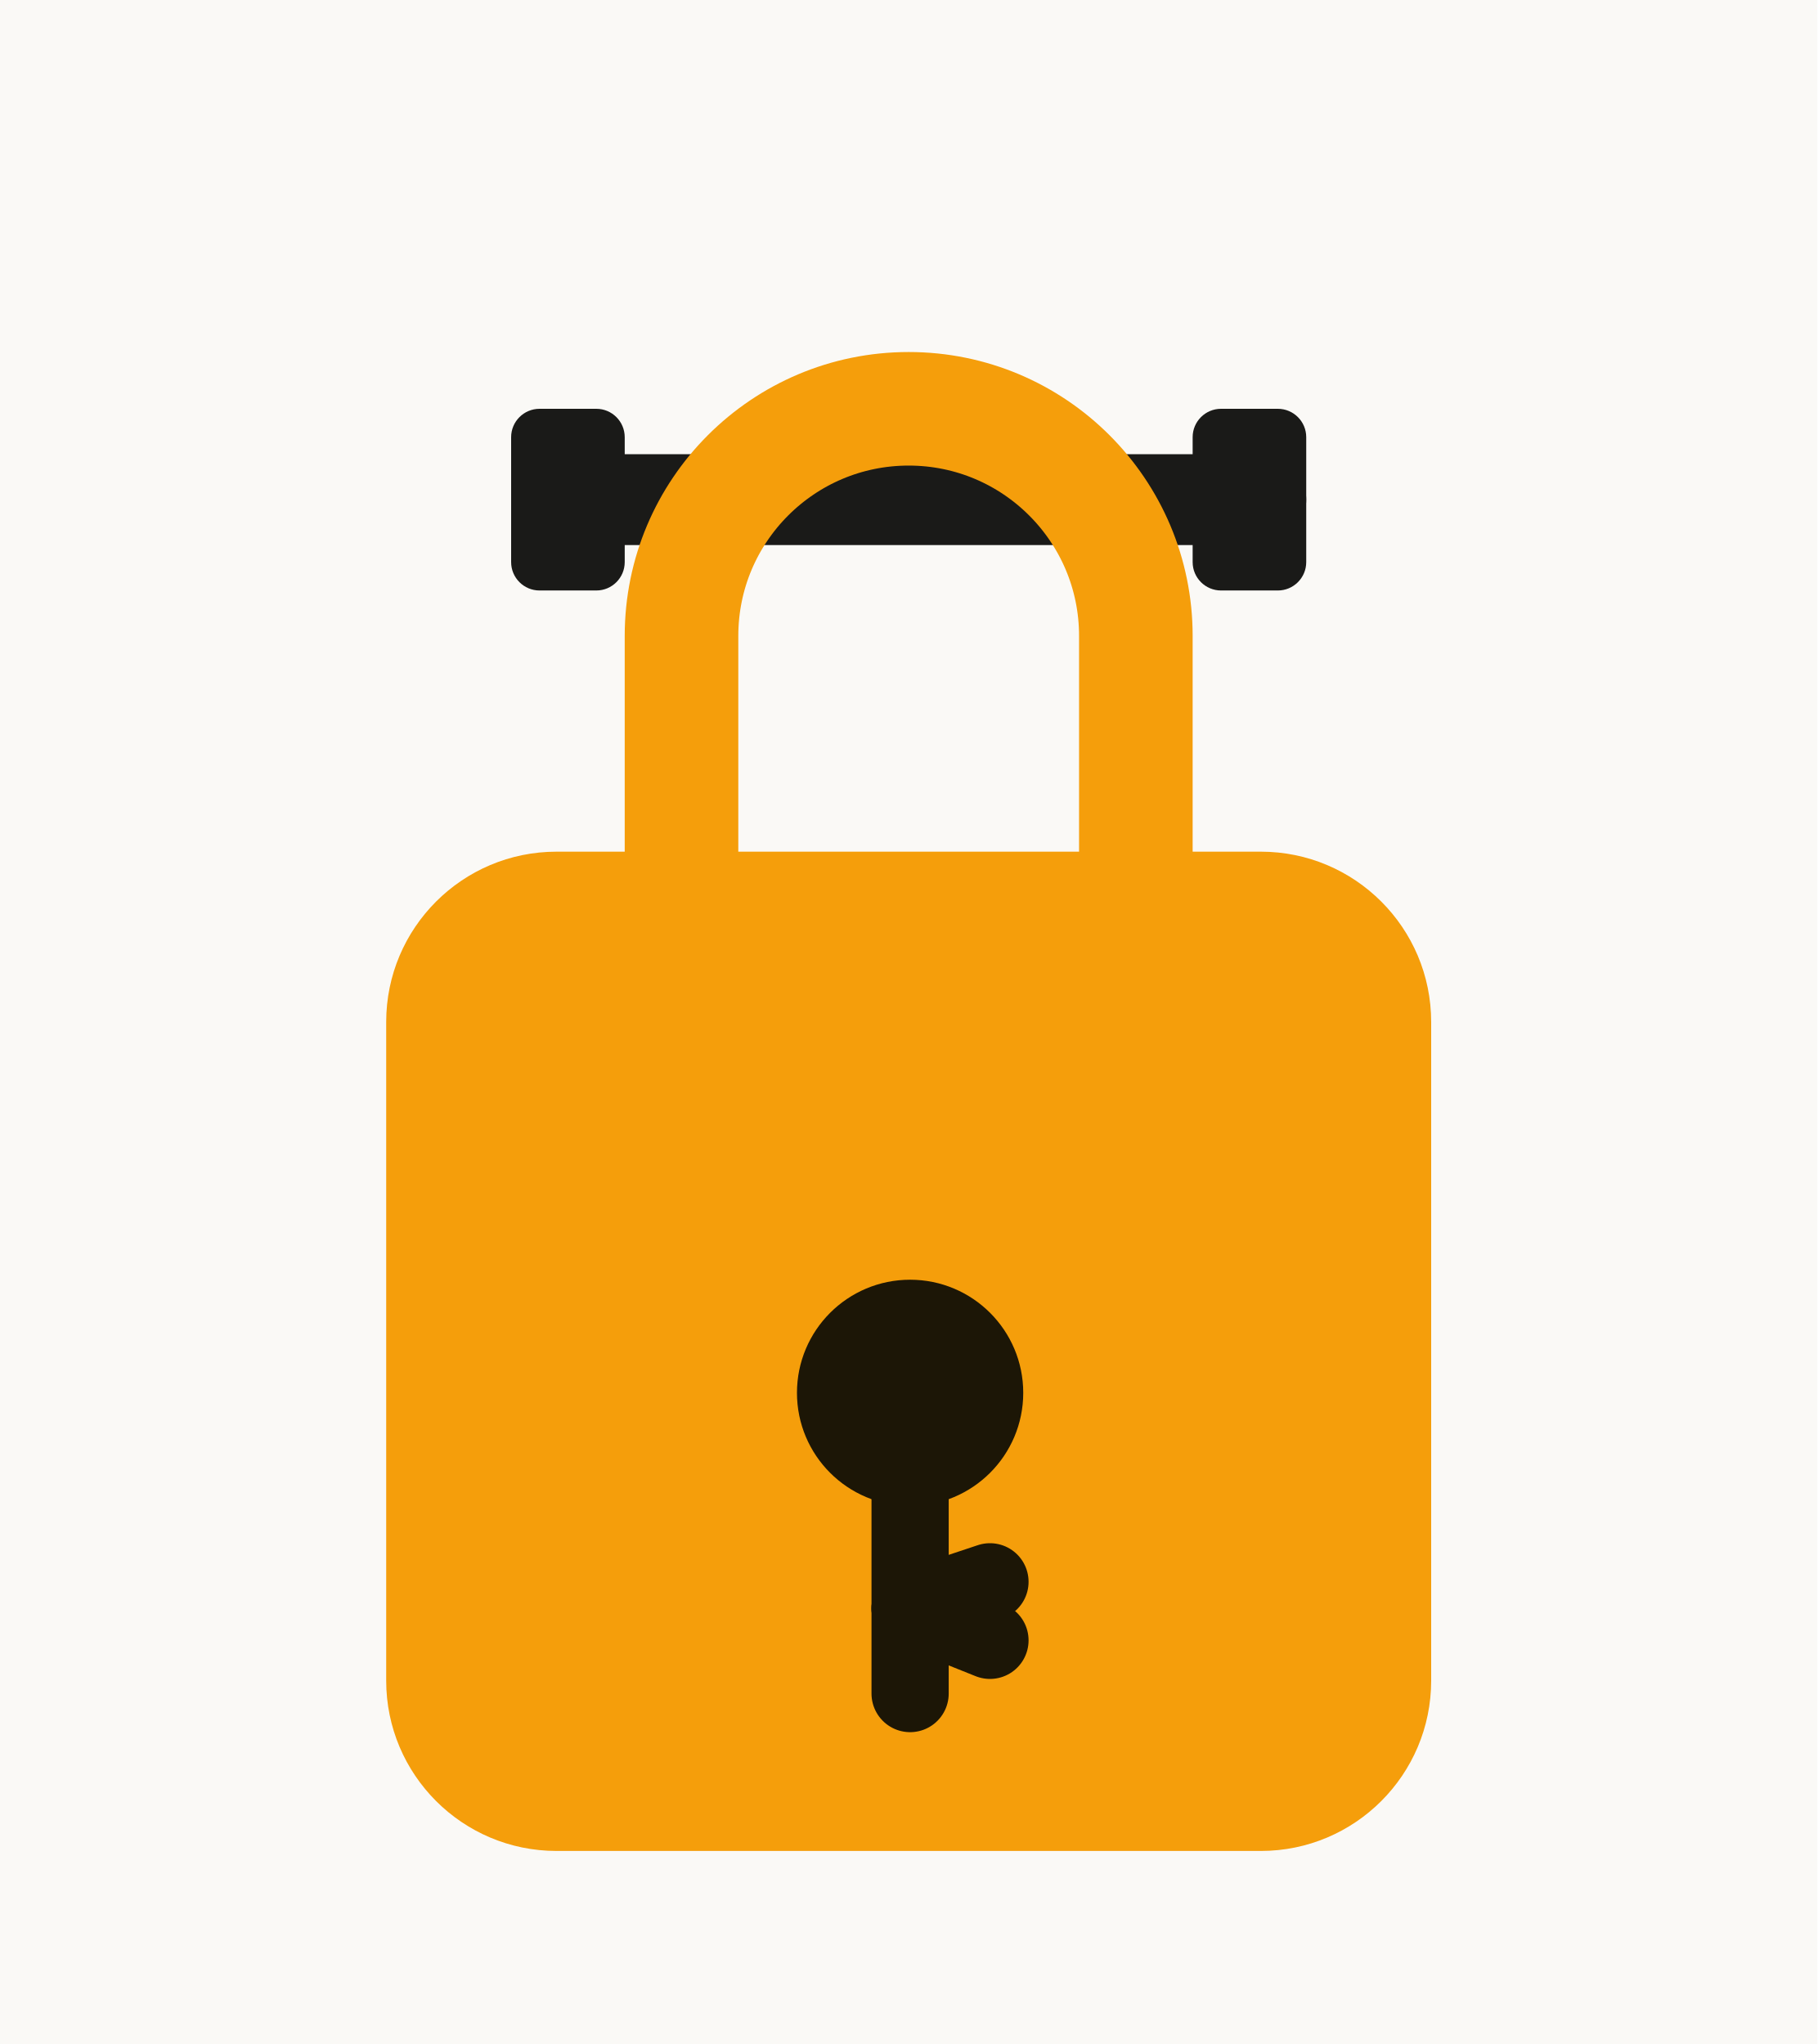
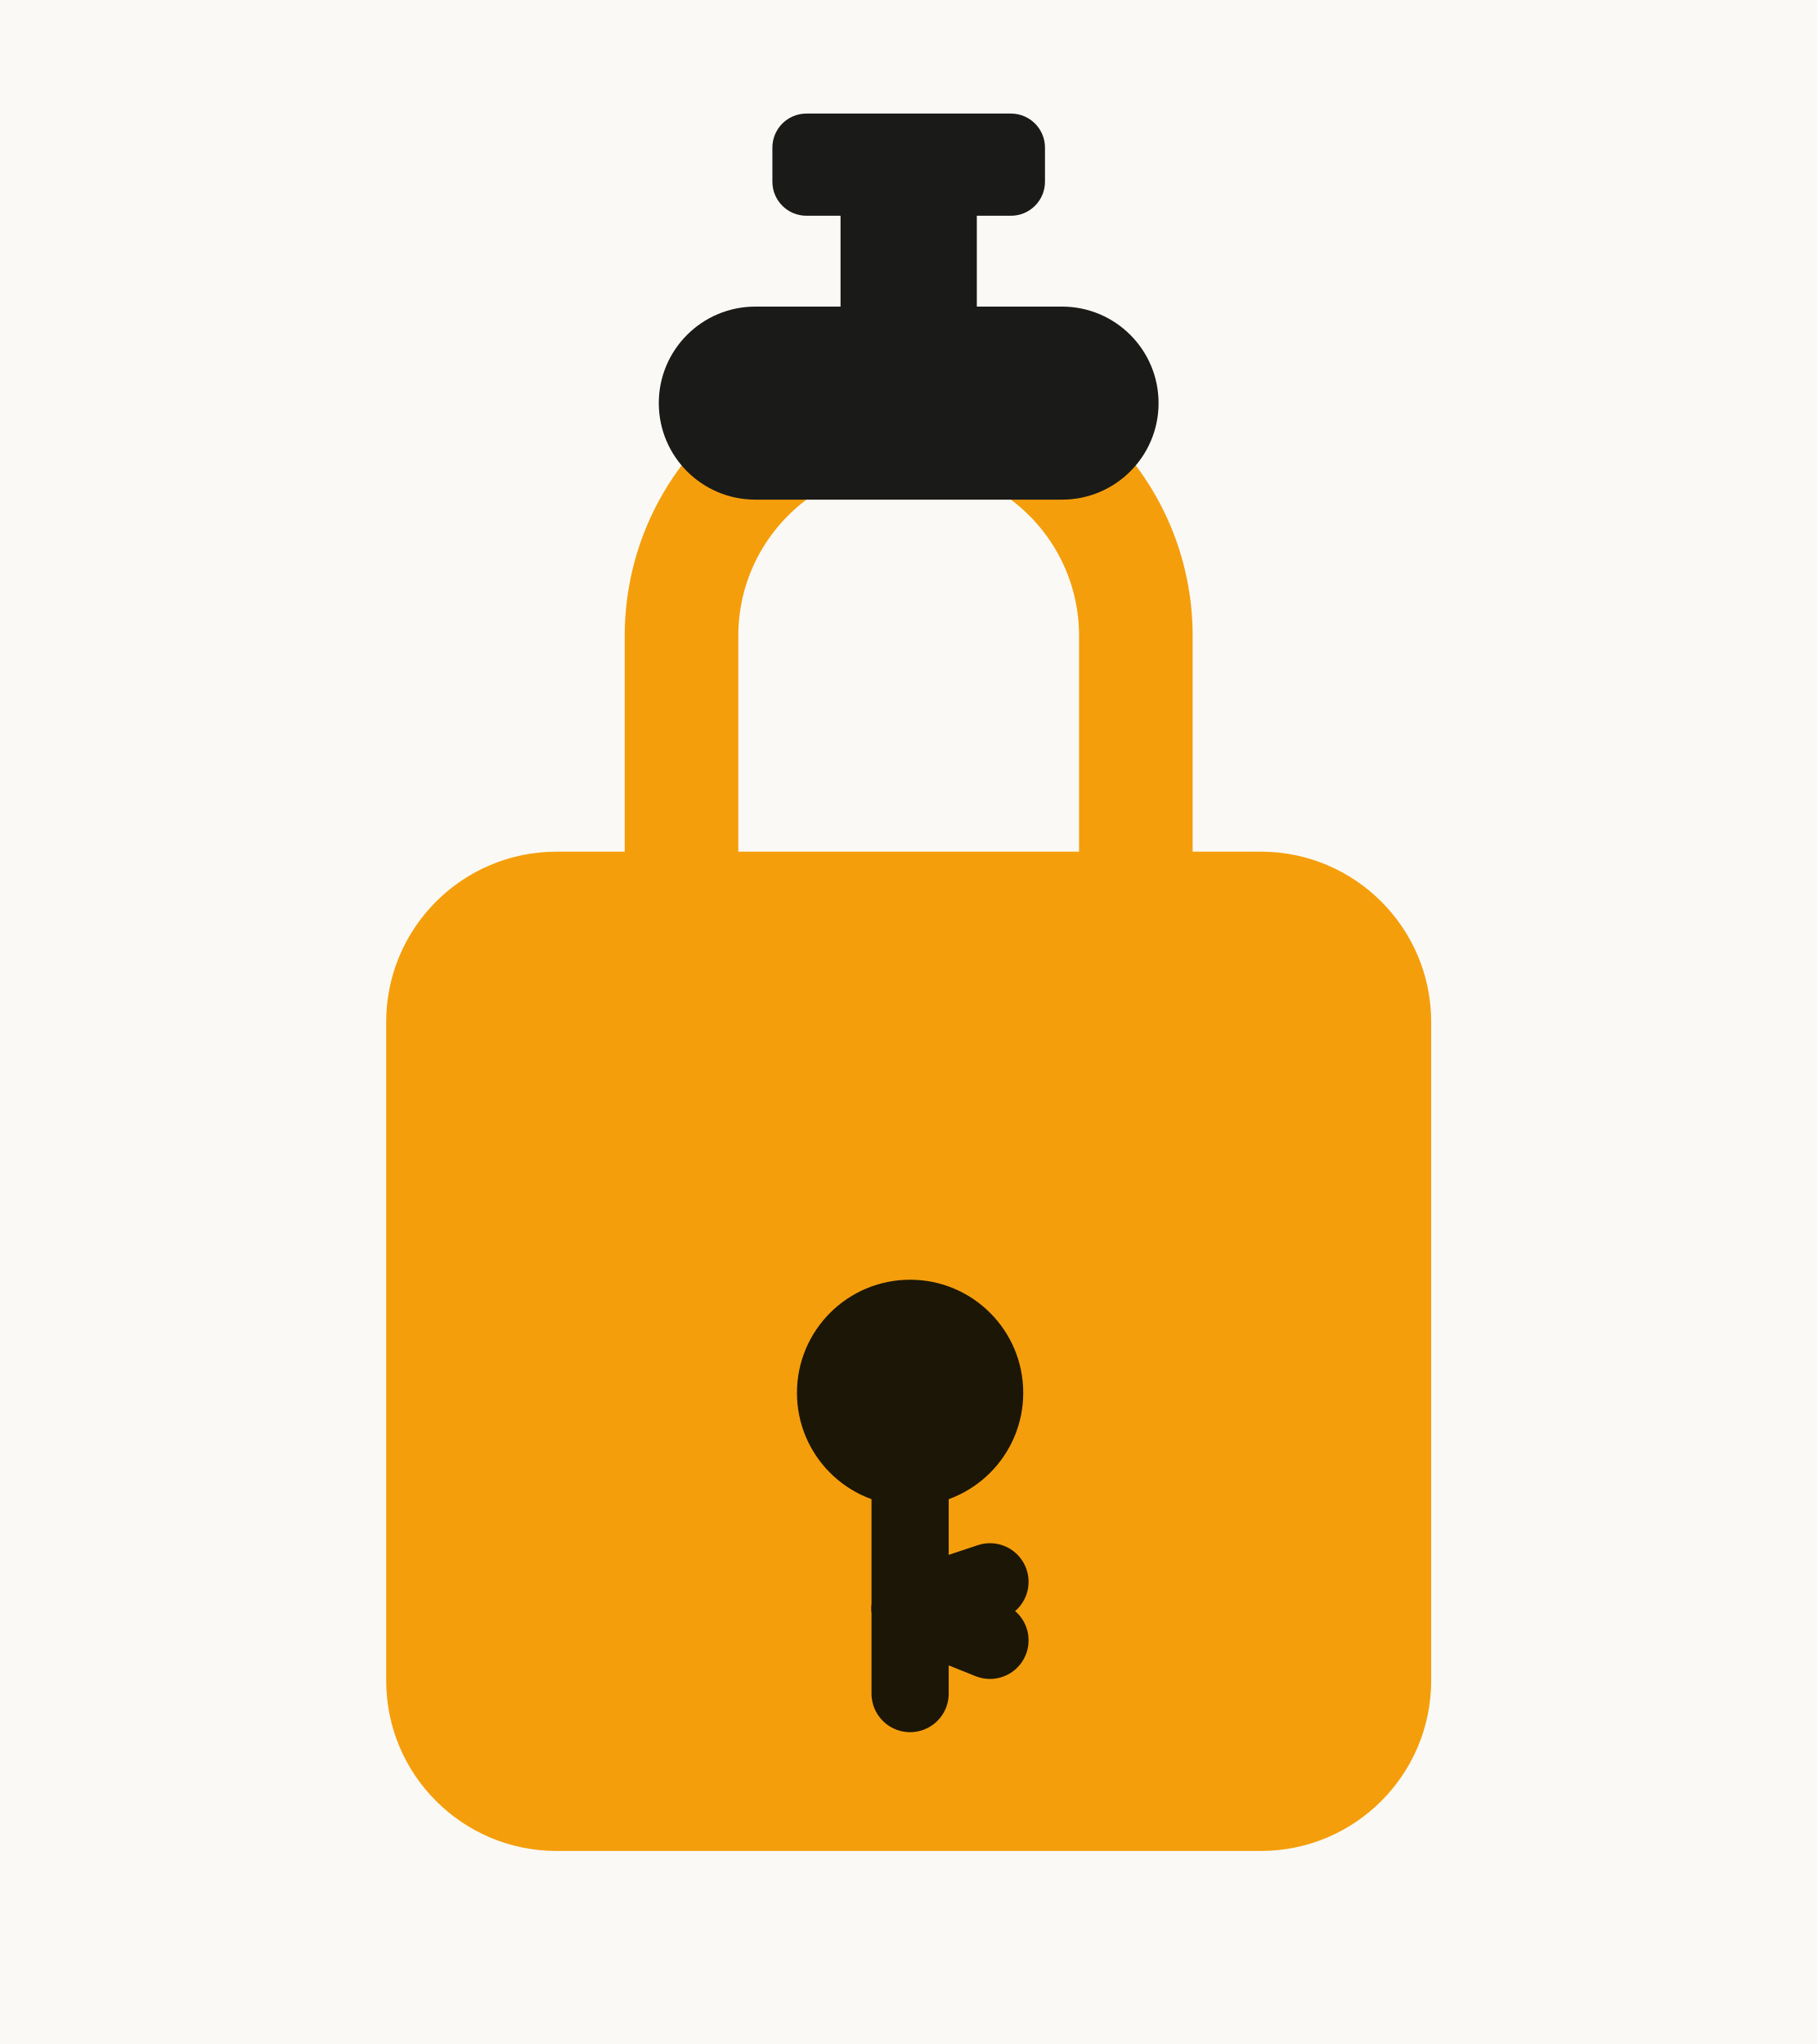
- <svg xmlns="http://www.w3.org/2000/svg" viewBox="0 0 320 360" width="320" height="360" role="img" aria-label="kunji lock hanging on a hasp bar, gently swinging">
+ <svg xmlns="http://www.w3.org/2000/svg" viewBox="0 0 320 360" width="320" height="360" role="img" aria-label="kunji lock hanging from a knob, gently swinging">
  <style>
-     /* Pendulum sway, pivoting where the shackle rests on the bar. Honors reduced-motion. */
+     /* Pendulum sway, pivoting where the shackle enters the knob. Honors reduced-motion. */
    .swing {
      transform-box: fill-box;
-       transform-origin: 50% 6%;
+       transform-origin: 50% 1%;
      animation: sway 4.4s ease-in-out infinite;
    }
    @keyframes sway {
      0%, 100% { transform: rotate(-3deg); }
      50% { transform: rotate(3deg); }
    }
    @media (prefers-reduced-motion: reduce) {
      .swing { animation: none; }
    }
  </style>
  <rect width="320" height="360" fill="#faf9f6" />
-   <rect x="90" y="72" width="20" height="32" rx="5" fill="#1a1a18" />
-   <rect x="210" y="72" width="20" height="32" rx="5" fill="#1a1a18" />
-   <line x1="98" y1="88" x2="222" y2="88" stroke="#1a1a18" stroke-width="16" stroke-linecap="round" />
  <g class="swing">
    <path d="M120 156 V112 a40 40 0 0 1 80 0 V156" fill="none" stroke="#f59e0b" stroke-width="20" stroke-linecap="round" />
    <rect x="68" y="150" width="184" height="176" rx="30" fill="#f59e0b" />
    <svg x="104" y="205" width="120" height="120" viewBox="0 0 512 512">
      <g fill="none" stroke="#1c1606" stroke-width="58" stroke-linecap="round" stroke-linejoin="round">
        <circle cx="240" cy="172" r="56" fill="#1c1606" />
        <path d="M240 172 V398" />
        <path d="M240 334 L300 314" />
        <path d="M240 334 L300 358" />
      </g>
    </svg>
  </g>
+   <rect x="136" y="20" width="48" height="18" rx="6" fill="#1a1a18" />
+   <rect x="148" y="34" width="24" height="22" fill="#1a1a18" />
+   <rect x="116" y="54" width="88" height="34" rx="17" fill="#1a1a18" />
</svg>
